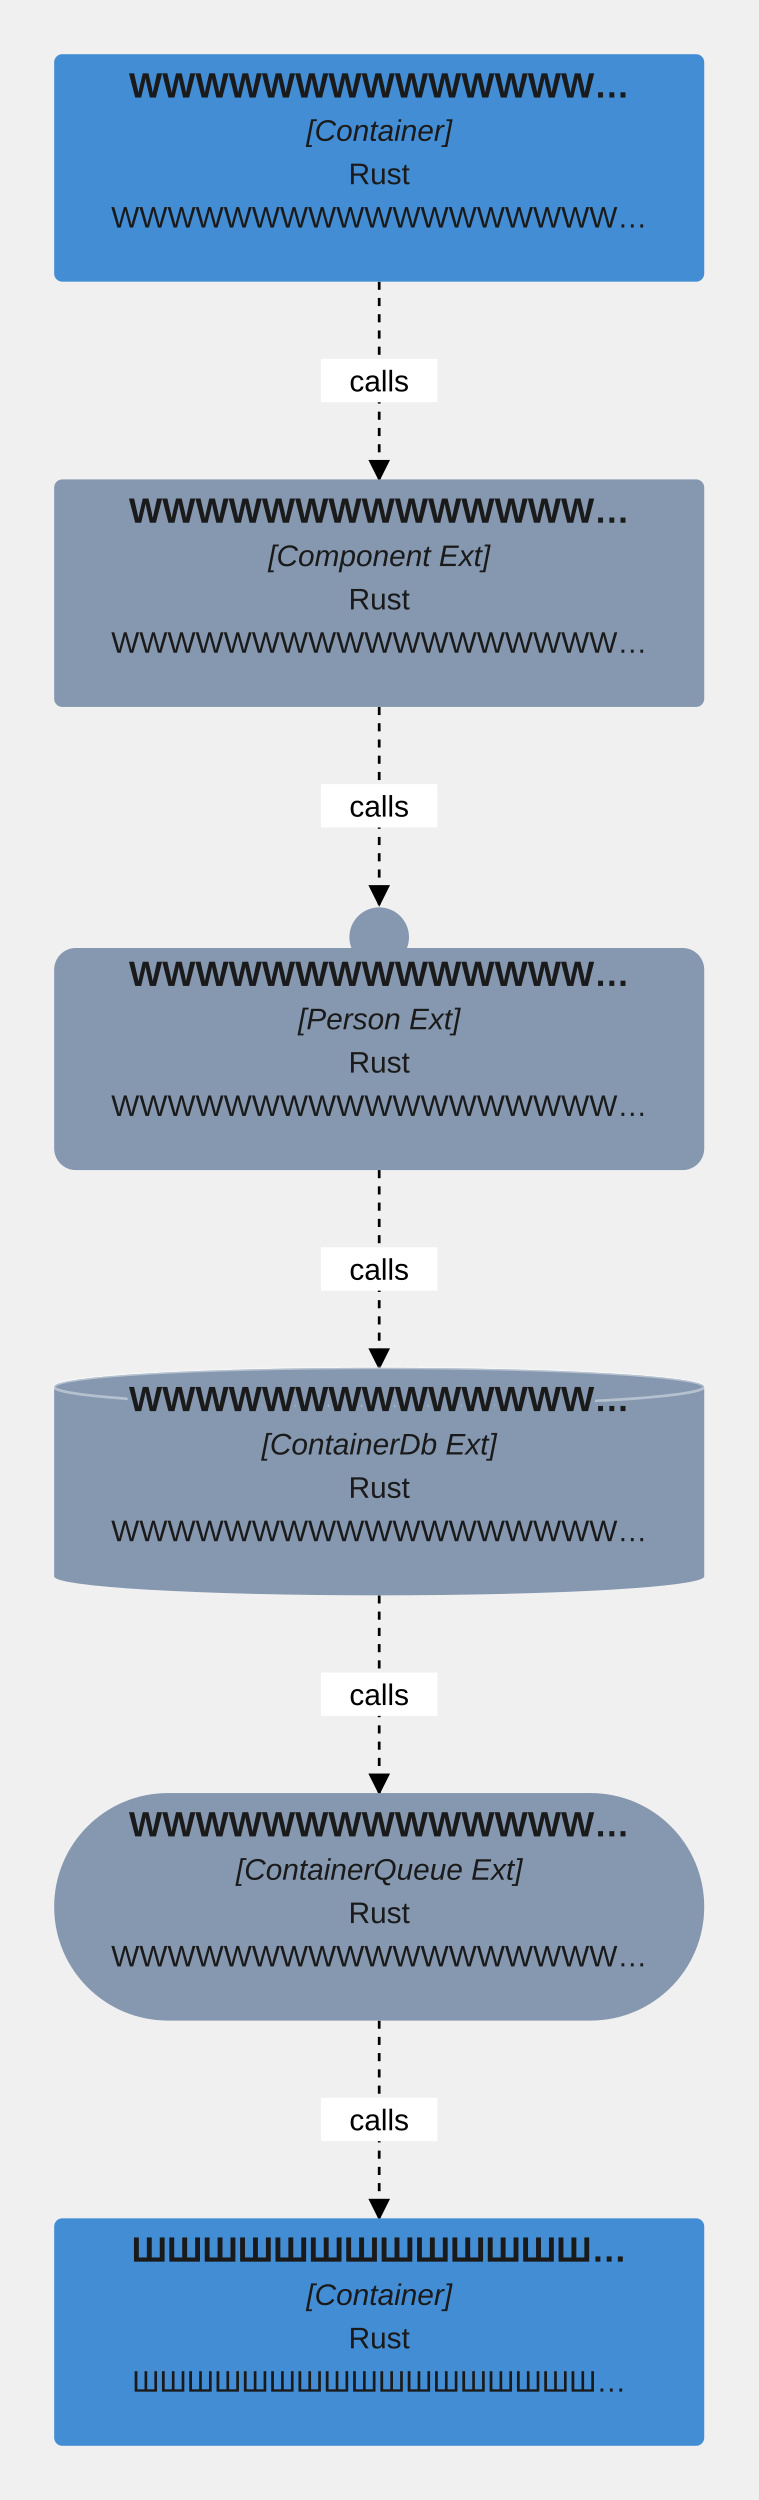
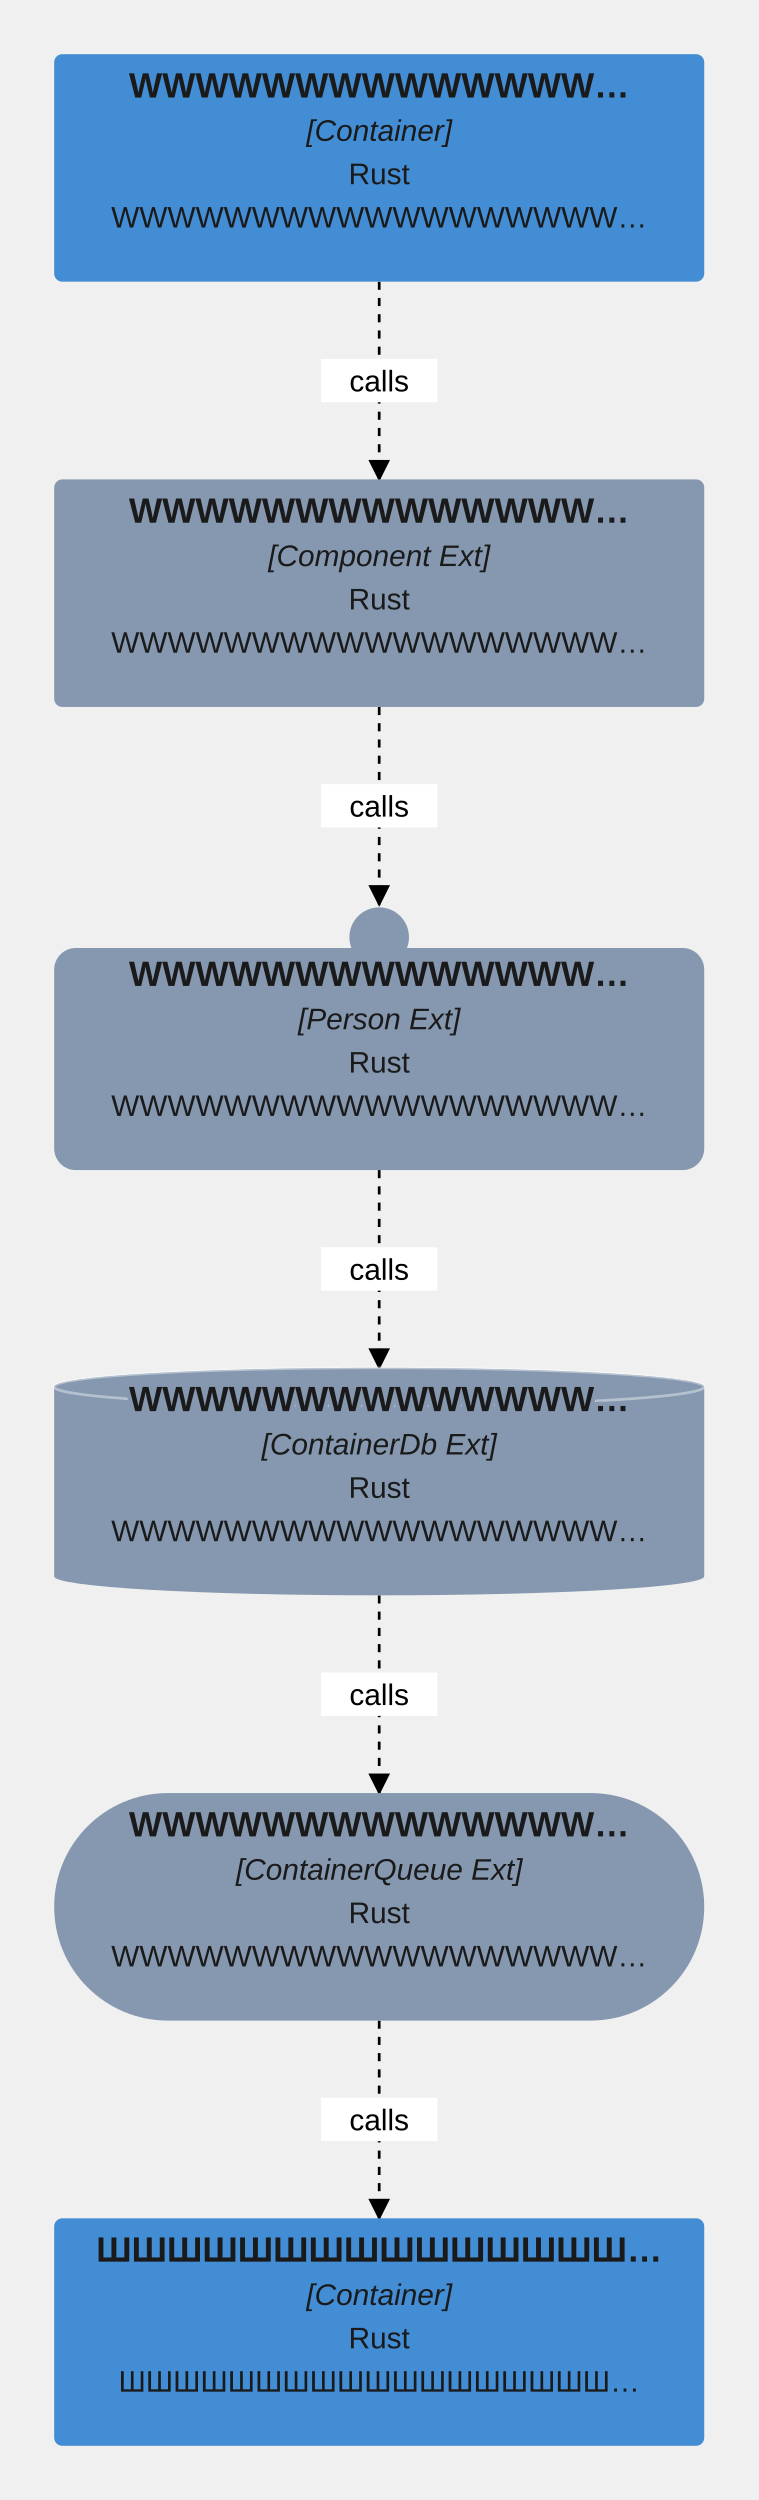
<svg xmlns="http://www.w3.org/2000/svg" viewBox="0 0 280 923" width="280" height="923" style="font-family:Arial, Helvetica, sans-serif;font-size:13px">
  <defs>
    <marker id="mmd-c4-arrow" viewBox="0 0 10 10" refX="9" refY="5" markerWidth="8" markerHeight="8" orient="auto-start-reverse">
      <path d="M 0 0 L 10 5 L 0 10 z" fill="currentColor" />
    </marker>
  </defs>
  <path d="M 140.0 104.0 C 140.0 116.5 140.0 116.5 140.0 129.0 C 140.0 140.5 140.0 140.5 140.0 152.0 C 140.0 164.5 140.0 164.5 140.0 177.0" fill="none" stroke="currentColor" stroke-dasharray="3 3" marker-end="url(#mmd-c4-arrow)" />
  <rect x="118.5" y="132.5" width="43.0" height="16" fill="var(--surface, #fff)" />
  <text x="140.0" y="144.5" text-anchor="middle" font-size="11" fill="currentColor">calls</text>
  <path d="M 140.0 261.0 C 140.0 273.5 140.0 273.5 140.0 286.0 C 140.0 297.5 140.0 297.5 140.0 309.0 C 140.0 321.5 140.0 321.5 140.0 334.0" fill="none" stroke="currentColor" stroke-dasharray="3 3" marker-end="url(#mmd-c4-arrow)" />
  <rect x="118.5" y="289.5" width="43.0" height="16" fill="var(--surface, #fff)" />
  <text x="140.0" y="301.5" text-anchor="middle" font-size="11" fill="currentColor">calls</text>
  <path d="M 140.0 432.0 C 140.0 444.5 140.0 444.5 140.0 457.0 C 140.0 468.5 140.0 468.5 140.0 480.0 C 140.0 492.5 140.0 492.5 140.0 505.0" fill="none" stroke="currentColor" stroke-dasharray="3 3" marker-end="url(#mmd-c4-arrow)" />
  <rect x="118.5" y="460.5" width="43.0" height="16" fill="var(--surface, #fff)" />
  <text x="140.0" y="472.5" text-anchor="middle" font-size="11" fill="currentColor">calls</text>
  <path d="M 140.0 589.0 C 140.0 601.5 140.0 601.5 140.0 614.0 C 140.0 625.5 140.0 625.5 140.0 637.0 C 140.0 649.5 140.0 649.5 140.0 662.0" fill="none" stroke="currentColor" stroke-dasharray="3 3" marker-end="url(#mmd-c4-arrow)" />
  <rect x="118.5" y="617.5" width="43.0" height="16" fill="var(--surface, #fff)" />
  <text x="140.0" y="629.5" text-anchor="middle" font-size="11" fill="currentColor">calls</text>
  <path d="M 140.0 746.0 C 140.0 758.5 140.0 758.5 140.0 771.0 C 140.0 782.5 140.0 782.5 140.0 794.0 C 140.0 806.5 140.0 806.5 140.0 819.0" fill="none" stroke="currentColor" stroke-dasharray="3 3" marker-end="url(#mmd-c4-arrow)" />
  <rect x="118.5" y="774.5" width="43.0" height="16" fill="var(--surface, #fff)" />
  <text x="140.0" y="786.5" text-anchor="middle" font-size="11" fill="currentColor">calls</text>
  <rect x="20.0" y="20.0" width="240.0" height="84.0" fill="#438dd5" rx="3" />
  <rect x="20.0" y="177.0" width="240.0" height="84.0" fill="#8598b0" rx="3" />
  <circle cx="140.0" cy="346.0" r="11" fill="#8598b0" />
  <rect x="20.0" y="350.0" width="240.0" height="82.0" fill="#8598b0" rx="8" />
  <path d="M 20.0 512.0 L 20.0 582.0 A 120.0 7 0 0 0 260.0 582.0 L 260.0 512.0 A 120.0 7 0 0 0 20.0 512.0 Z" fill="#8598b0" />
  <ellipse cx="140.0" cy="512.0" rx="120.0" ry="7" fill="#8598b0" stroke="#fff" stroke-opacity="0.4" />
  <rect x="20.0" y="662.0" width="240.0" height="84.0" fill="#8598b0" rx="42.0" />
  <rect x="20.0" y="819.0" width="240.0" height="84.0" fill="#438dd5" rx="3" />
  <text x="140.0" y="36.0" text-anchor="middle" font-size="13" font-weight="700" font-style="normal" fill="#438dd5" stroke="#438dd5" stroke-width="3" stroke-linejoin="round" paint-order="stroke" data-label-underlay="true" aria-hidden="true" pointer-events="none" style="user-select:none">WWWWWWWWWWWWWW…</text>
  <text x="140.0" y="52.0" text-anchor="middle" font-size="11" font-weight="400" font-style="italic" fill="#438dd5" stroke="#438dd5" stroke-width="3" stroke-linejoin="round" paint-order="stroke" data-label-underlay="true" aria-hidden="true" pointer-events="none" style="user-select:none">[Container]</text>
  <text x="140.0" y="68.0" text-anchor="middle" font-size="11" font-weight="400" font-style="normal" fill="#438dd5" stroke="#438dd5" stroke-width="3" stroke-linejoin="round" paint-order="stroke" data-label-underlay="true" aria-hidden="true" pointer-events="none" style="user-select:none">Rust</text>
  <text x="140.0" y="84.0" text-anchor="middle" font-size="11" font-weight="400" font-style="normal" fill="#438dd5" stroke="#438dd5" stroke-width="3" stroke-linejoin="round" paint-order="stroke" data-label-underlay="true" aria-hidden="true" pointer-events="none" style="user-select:none">WWWWWWWWWWWWWWWWWW…</text>
  <text x="140.0" y="193.0" text-anchor="middle" font-size="13" font-weight="700" font-style="normal" fill="#8598b0" stroke="#8598b0" stroke-width="3" stroke-linejoin="round" paint-order="stroke" data-label-underlay="true" aria-hidden="true" pointer-events="none" style="user-select:none">WWWWWWWWWWWWWW…</text>
  <text x="140.0" y="209.0" text-anchor="middle" font-size="11" font-weight="400" font-style="italic" fill="#8598b0" stroke="#8598b0" stroke-width="3" stroke-linejoin="round" paint-order="stroke" data-label-underlay="true" aria-hidden="true" pointer-events="none" style="user-select:none">[Component Ext]</text>
  <text x="140.0" y="225.0" text-anchor="middle" font-size="11" font-weight="400" font-style="normal" fill="#8598b0" stroke="#8598b0" stroke-width="3" stroke-linejoin="round" paint-order="stroke" data-label-underlay="true" aria-hidden="true" pointer-events="none" style="user-select:none">Rust</text>
  <text x="140.0" y="241.0" text-anchor="middle" font-size="11" font-weight="400" font-style="normal" fill="#8598b0" stroke="#8598b0" stroke-width="3" stroke-linejoin="round" paint-order="stroke" data-label-underlay="true" aria-hidden="true" pointer-events="none" style="user-select:none">WWWWWWWWWWWWWWWWWW…</text>
  <text x="140.0" y="364.0" text-anchor="middle" font-size="13" font-weight="700" font-style="normal" fill="#8598b0" stroke="#8598b0" stroke-width="3" stroke-linejoin="round" paint-order="stroke" data-label-underlay="true" aria-hidden="true" pointer-events="none" style="user-select:none">WWWWWWWWWWWWWW…</text>
  <text x="140.0" y="380.0" text-anchor="middle" font-size="11" font-weight="400" font-style="italic" fill="#8598b0" stroke="#8598b0" stroke-width="3" stroke-linejoin="round" paint-order="stroke" data-label-underlay="true" aria-hidden="true" pointer-events="none" style="user-select:none">[Person Ext]</text>
  <text x="140.0" y="396.0" text-anchor="middle" font-size="11" font-weight="400" font-style="normal" fill="#8598b0" stroke="#8598b0" stroke-width="3" stroke-linejoin="round" paint-order="stroke" data-label-underlay="true" aria-hidden="true" pointer-events="none" style="user-select:none">Rust</text>
  <text x="140.0" y="412.0" text-anchor="middle" font-size="11" font-weight="400" font-style="normal" fill="#8598b0" stroke="#8598b0" stroke-width="3" stroke-linejoin="round" paint-order="stroke" data-label-underlay="true" aria-hidden="true" pointer-events="none" style="user-select:none">WWWWWWWWWWWWWWWWWW…</text>
  <text x="140.0" y="521.0" text-anchor="middle" font-size="13" font-weight="700" font-style="normal" fill="#8598b0" stroke="#8598b0" stroke-width="3" stroke-linejoin="round" paint-order="stroke" data-label-underlay="true" aria-hidden="true" pointer-events="none" style="user-select:none">WWWWWWWWWWWWWW…</text>
  <text x="140.0" y="537.0" text-anchor="middle" font-size="11" font-weight="400" font-style="italic" fill="#8598b0" stroke="#8598b0" stroke-width="3" stroke-linejoin="round" paint-order="stroke" data-label-underlay="true" aria-hidden="true" pointer-events="none" style="user-select:none">[ContainerDb Ext]</text>
  <text x="140.0" y="553.0" text-anchor="middle" font-size="11" font-weight="400" font-style="normal" fill="#8598b0" stroke="#8598b0" stroke-width="3" stroke-linejoin="round" paint-order="stroke" data-label-underlay="true" aria-hidden="true" pointer-events="none" style="user-select:none">Rust</text>
  <text x="140.0" y="569.0" text-anchor="middle" font-size="11" font-weight="400" font-style="normal" fill="#8598b0" stroke="#8598b0" stroke-width="3" stroke-linejoin="round" paint-order="stroke" data-label-underlay="true" aria-hidden="true" pointer-events="none" style="user-select:none">WWWWWWWWWWWWWWWWWW…</text>
  <text x="140.0" y="678.0" text-anchor="middle" font-size="13" font-weight="700" font-style="normal" fill="#8598b0" stroke="#8598b0" stroke-width="3" stroke-linejoin="round" paint-order="stroke" data-label-underlay="true" aria-hidden="true" pointer-events="none" style="user-select:none">WWWWWWWWWWWWWW…</text>
  <text x="140.0" y="694.0" text-anchor="middle" font-size="11" font-weight="400" font-style="italic" fill="#8598b0" stroke="#8598b0" stroke-width="3" stroke-linejoin="round" paint-order="stroke" data-label-underlay="true" aria-hidden="true" pointer-events="none" style="user-select:none">[ContainerQueue Ext]</text>
  <text x="140.0" y="710.0" text-anchor="middle" font-size="11" font-weight="400" font-style="normal" fill="#8598b0" stroke="#8598b0" stroke-width="3" stroke-linejoin="round" paint-order="stroke" data-label-underlay="true" aria-hidden="true" pointer-events="none" style="user-select:none">Rust</text>
  <text x="140.0" y="726.0" text-anchor="middle" font-size="11" font-weight="400" font-style="normal" fill="#8598b0" stroke="#8598b0" stroke-width="3" stroke-linejoin="round" paint-order="stroke" data-label-underlay="true" aria-hidden="true" pointer-events="none" style="user-select:none">WWWWWWWWWWWWWWWWWW…</text>
-   <text x="140.0" y="835.0" text-anchor="middle" font-size="13" font-weight="700" font-style="normal" fill="#438dd5" stroke="#438dd5" stroke-width="3" stroke-linejoin="round" paint-order="stroke" data-label-underlay="true" aria-hidden="true" pointer-events="none" style="user-select:none">ШШШШШШШШШШШШШ…</text>
+   <text x="140.0" y="835.0" text-anchor="middle" font-size="13" font-weight="700" font-style="normal" fill="#438dd5" stroke="#438dd5" stroke-width="3" stroke-linejoin="round" paint-order="stroke" data-label-underlay="true" aria-hidden="true" pointer-events="none" style="user-select:none">ШШШШШШШШШШШШШШШ…</text>
  <text x="140.0" y="851.0" text-anchor="middle" font-size="11" font-weight="400" font-style="italic" fill="#438dd5" stroke="#438dd5" stroke-width="3" stroke-linejoin="round" paint-order="stroke" data-label-underlay="true" aria-hidden="true" pointer-events="none" style="user-select:none">[Container]</text>
  <text x="140.0" y="867.0" text-anchor="middle" font-size="11" font-weight="400" font-style="normal" fill="#438dd5" stroke="#438dd5" stroke-width="3" stroke-linejoin="round" paint-order="stroke" data-label-underlay="true" aria-hidden="true" pointer-events="none" style="user-select:none">Rust</text>
-   <text x="140.0" y="883.0" text-anchor="middle" font-size="11" font-weight="400" font-style="normal" fill="#438dd5" stroke="#438dd5" stroke-width="3" stroke-linejoin="round" paint-order="stroke" data-label-underlay="true" aria-hidden="true" pointer-events="none" style="user-select:none">ШШШШШШШШШШШШШШШШШ…</text>
+   <text x="140.0" y="883.0" text-anchor="middle" font-size="11" font-weight="400" font-style="normal" fill="#438dd5" stroke="#438dd5" stroke-width="3" stroke-linejoin="round" paint-order="stroke" data-label-underlay="true" aria-hidden="true" pointer-events="none" style="user-select:none">ШШШШШШШШШШШШШШШШШШ…</text>
  <text x="140.0" y="36.0" text-anchor="middle" font-size="13" font-weight="700" font-style="normal" fill="var(--mermaid-data-text, #1a1a1a)" stroke="#438dd5" stroke-width="3" stroke-linejoin="round" paint-order="stroke">WWWWWWWWWWWWWW…</text>
  <text x="140.0" y="52.0" text-anchor="middle" font-size="11" font-weight="400" font-style="italic" fill="var(--mermaid-data-text, #1a1a1a)" stroke="#438dd5" stroke-width="3" stroke-linejoin="round" paint-order="stroke">[Container]</text>
  <text x="140.0" y="68.0" text-anchor="middle" font-size="11" font-weight="400" font-style="normal" fill="var(--mermaid-data-text, #1a1a1a)" stroke="#438dd5" stroke-width="3" stroke-linejoin="round" paint-order="stroke">Rust</text>
  <text x="140.0" y="84.0" text-anchor="middle" font-size="11" font-weight="400" font-style="normal" fill="var(--mermaid-data-text, #1a1a1a)" stroke="#438dd5" stroke-width="3" stroke-linejoin="round" paint-order="stroke">WWWWWWWWWWWWWWWWWW…</text>
  <text x="140.0" y="193.0" text-anchor="middle" font-size="13" font-weight="700" font-style="normal" fill="var(--mermaid-data-text, #1a1a1a)" stroke="#8598b0" stroke-width="3" stroke-linejoin="round" paint-order="stroke">WWWWWWWWWWWWWW…</text>
  <text x="140.0" y="209.0" text-anchor="middle" font-size="11" font-weight="400" font-style="italic" fill="var(--mermaid-data-text, #1a1a1a)" stroke="#8598b0" stroke-width="3" stroke-linejoin="round" paint-order="stroke">[Component Ext]</text>
  <text x="140.0" y="225.0" text-anchor="middle" font-size="11" font-weight="400" font-style="normal" fill="var(--mermaid-data-text, #1a1a1a)" stroke="#8598b0" stroke-width="3" stroke-linejoin="round" paint-order="stroke">Rust</text>
  <text x="140.0" y="241.0" text-anchor="middle" font-size="11" font-weight="400" font-style="normal" fill="var(--mermaid-data-text, #1a1a1a)" stroke="#8598b0" stroke-width="3" stroke-linejoin="round" paint-order="stroke">WWWWWWWWWWWWWWWWWW…</text>
  <text x="140.0" y="364.0" text-anchor="middle" font-size="13" font-weight="700" font-style="normal" fill="var(--mermaid-data-text, #1a1a1a)" stroke="#8598b0" stroke-width="3" stroke-linejoin="round" paint-order="stroke">WWWWWWWWWWWWWW…</text>
  <text x="140.0" y="380.0" text-anchor="middle" font-size="11" font-weight="400" font-style="italic" fill="var(--mermaid-data-text, #1a1a1a)" stroke="#8598b0" stroke-width="3" stroke-linejoin="round" paint-order="stroke">[Person Ext]</text>
  <text x="140.0" y="396.0" text-anchor="middle" font-size="11" font-weight="400" font-style="normal" fill="var(--mermaid-data-text, #1a1a1a)" stroke="#8598b0" stroke-width="3" stroke-linejoin="round" paint-order="stroke">Rust</text>
  <text x="140.0" y="412.0" text-anchor="middle" font-size="11" font-weight="400" font-style="normal" fill="var(--mermaid-data-text, #1a1a1a)" stroke="#8598b0" stroke-width="3" stroke-linejoin="round" paint-order="stroke">WWWWWWWWWWWWWWWWWW…</text>
  <text x="140.0" y="521.0" text-anchor="middle" font-size="13" font-weight="700" font-style="normal" fill="var(--mermaid-data-text, #1a1a1a)" stroke="#8598b0" stroke-width="3" stroke-linejoin="round" paint-order="stroke">WWWWWWWWWWWWWW…</text>
  <text x="140.0" y="537.0" text-anchor="middle" font-size="11" font-weight="400" font-style="italic" fill="var(--mermaid-data-text, #1a1a1a)" stroke="#8598b0" stroke-width="3" stroke-linejoin="round" paint-order="stroke">[ContainerDb Ext]</text>
  <text x="140.0" y="553.0" text-anchor="middle" font-size="11" font-weight="400" font-style="normal" fill="var(--mermaid-data-text, #1a1a1a)" stroke="#8598b0" stroke-width="3" stroke-linejoin="round" paint-order="stroke">Rust</text>
  <text x="140.0" y="569.0" text-anchor="middle" font-size="11" font-weight="400" font-style="normal" fill="var(--mermaid-data-text, #1a1a1a)" stroke="#8598b0" stroke-width="3" stroke-linejoin="round" paint-order="stroke">WWWWWWWWWWWWWWWWWW…</text>
  <text x="140.0" y="678.0" text-anchor="middle" font-size="13" font-weight="700" font-style="normal" fill="var(--mermaid-data-text, #1a1a1a)" stroke="#8598b0" stroke-width="3" stroke-linejoin="round" paint-order="stroke">WWWWWWWWWWWWWW…</text>
  <text x="140.0" y="694.0" text-anchor="middle" font-size="11" font-weight="400" font-style="italic" fill="var(--mermaid-data-text, #1a1a1a)" stroke="#8598b0" stroke-width="3" stroke-linejoin="round" paint-order="stroke">[ContainerQueue Ext]</text>
  <text x="140.0" y="710.0" text-anchor="middle" font-size="11" font-weight="400" font-style="normal" fill="var(--mermaid-data-text, #1a1a1a)" stroke="#8598b0" stroke-width="3" stroke-linejoin="round" paint-order="stroke">Rust</text>
  <text x="140.0" y="726.0" text-anchor="middle" font-size="11" font-weight="400" font-style="normal" fill="var(--mermaid-data-text, #1a1a1a)" stroke="#8598b0" stroke-width="3" stroke-linejoin="round" paint-order="stroke">WWWWWWWWWWWWWWWWWW…</text>
-   <text x="140.0" y="835.0" text-anchor="middle" font-size="13" font-weight="700" font-style="normal" fill="var(--mermaid-data-text, #1a1a1a)" stroke="#438dd5" stroke-width="3" stroke-linejoin="round" paint-order="stroke">ШШШШШШШШШШШШШ…</text>
+   <text x="140.0" y="835.0" text-anchor="middle" font-size="13" font-weight="700" font-style="normal" fill="var(--mermaid-data-text, #1a1a1a)" stroke="#438dd5" stroke-width="3" stroke-linejoin="round" paint-order="stroke">ШШШШШШШШШШШШШШШ…</text>
  <text x="140.0" y="851.0" text-anchor="middle" font-size="11" font-weight="400" font-style="italic" fill="var(--mermaid-data-text, #1a1a1a)" stroke="#438dd5" stroke-width="3" stroke-linejoin="round" paint-order="stroke">[Container]</text>
  <text x="140.0" y="867.0" text-anchor="middle" font-size="11" font-weight="400" font-style="normal" fill="var(--mermaid-data-text, #1a1a1a)" stroke="#438dd5" stroke-width="3" stroke-linejoin="round" paint-order="stroke">Rust</text>
-   <text x="140.0" y="883.0" text-anchor="middle" font-size="11" font-weight="400" font-style="normal" fill="var(--mermaid-data-text, #1a1a1a)" stroke="#438dd5" stroke-width="3" stroke-linejoin="round" paint-order="stroke">ШШШШШШШШШШШШШШШШШ…</text>
+   <text x="140.0" y="883.0" text-anchor="middle" font-size="11" font-weight="400" font-style="normal" fill="var(--mermaid-data-text, #1a1a1a)" stroke="#438dd5" stroke-width="3" stroke-linejoin="round" paint-order="stroke">ШШШШШШШШШШШШШШШШШШ…</text>
</svg>
